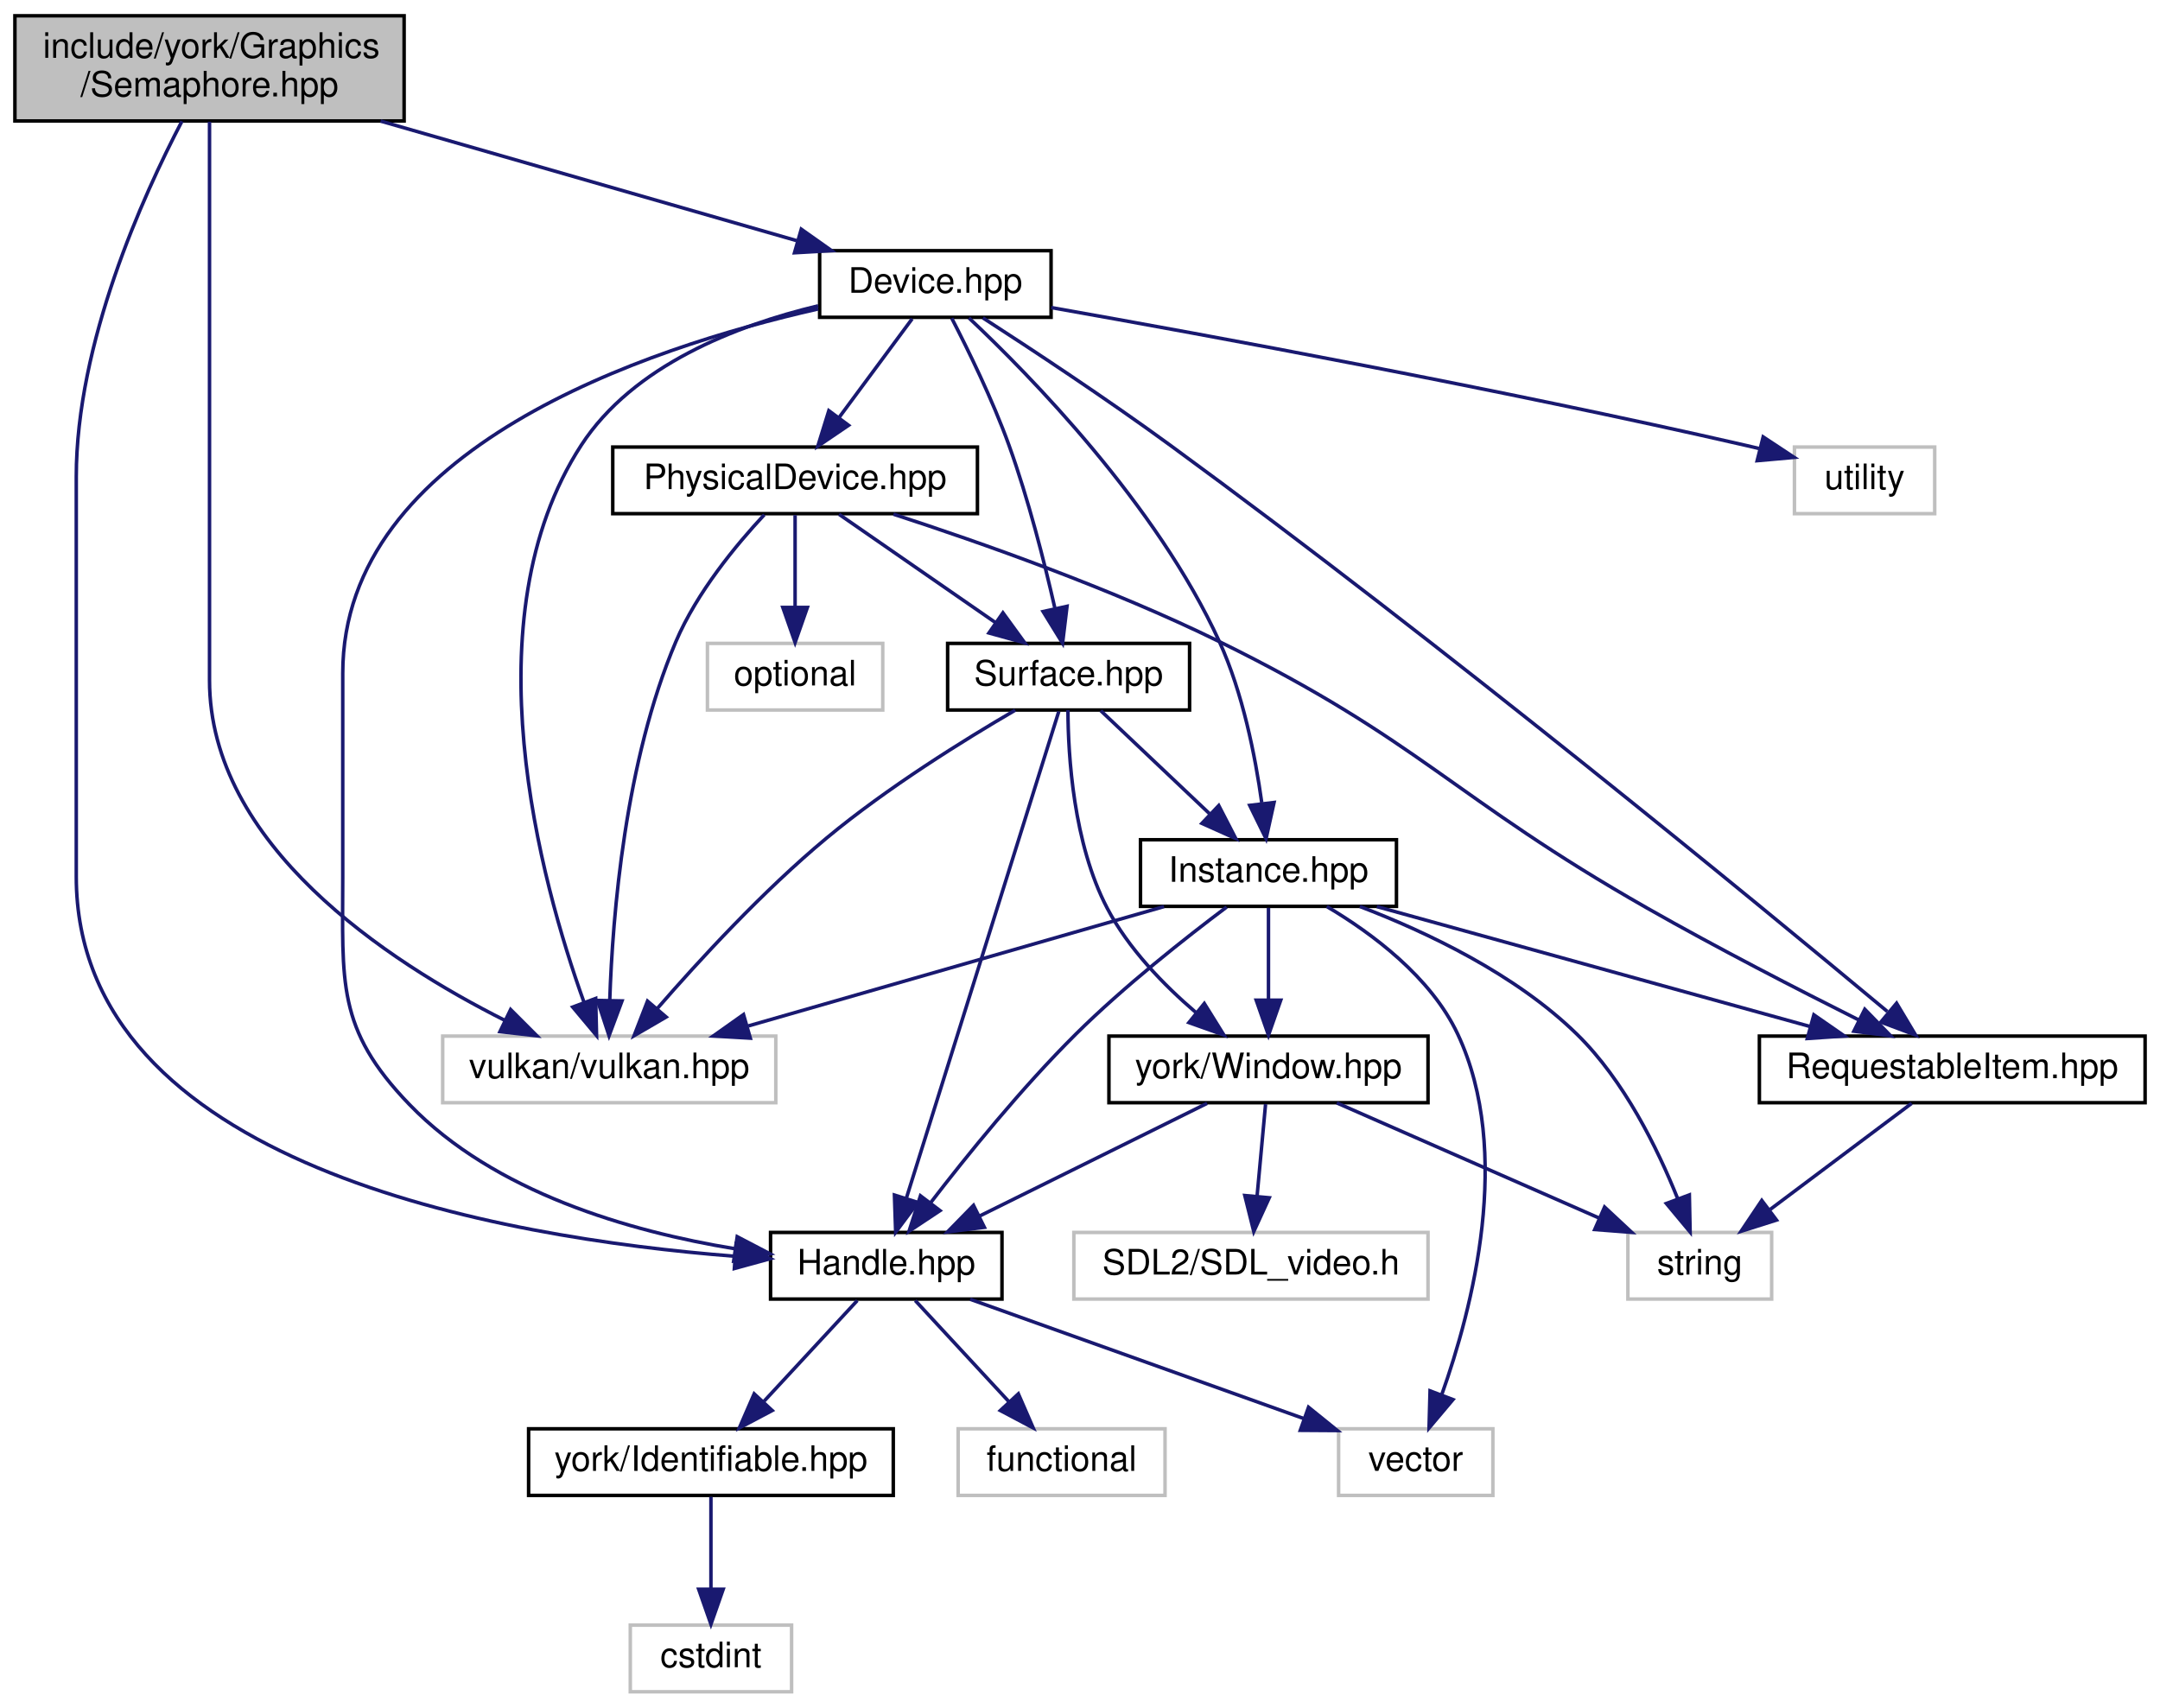
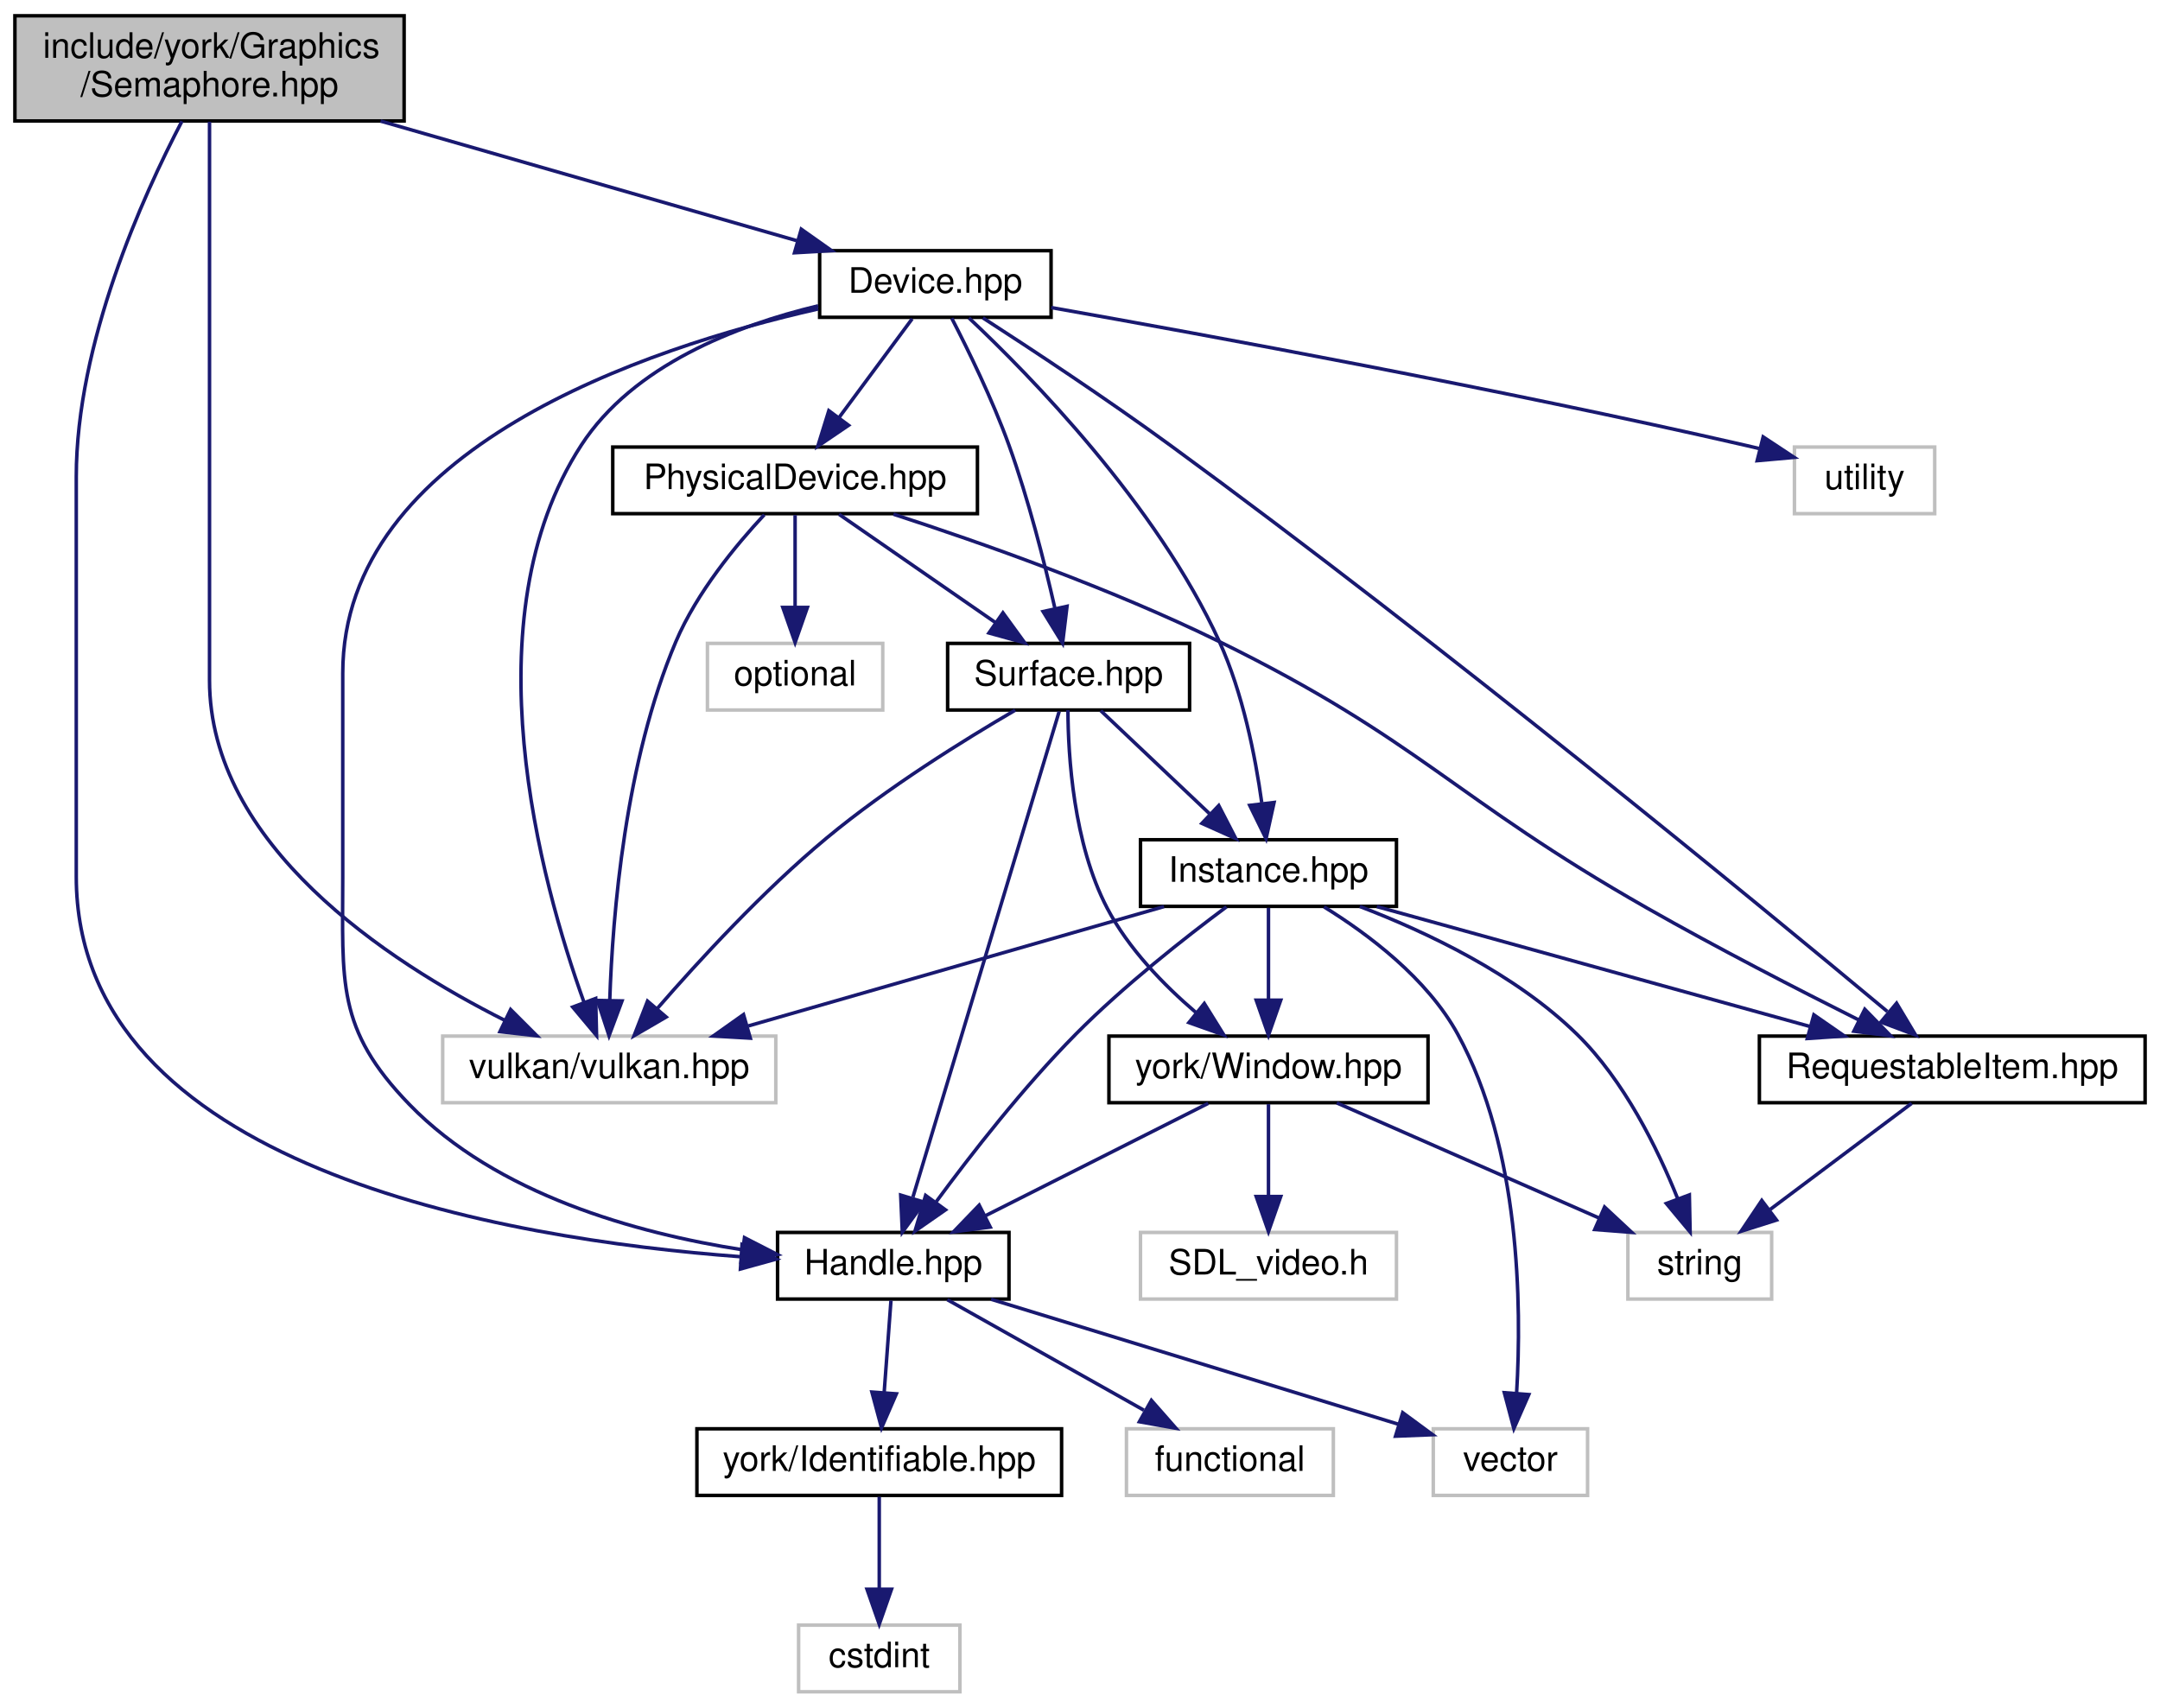
<svg xmlns="http://www.w3.org/2000/svg" xmlns:xlink="http://www.w3.org/1999/xlink" width="616pt" height="487pt" viewBox="0.00 0.00 615.50 487.00">
  <g id="graph0" class="graph" transform="scale(1 1) rotate(0) translate(4 483)">
    <g id="node1" class="node">
      <g id="a_node1">
        <a xlink:title=" ">
          <polygon fill="#bfbfbf" stroke="black" points="0,-448.5 0,-478.5 111,-478.5 111,-448.5 0,-448.5" />
          <text text-anchor="start" x="8" y="-466.5" font-family="Helvetica,sans-Serif" font-size="10.00">include/york/Graphics</text>
          <text text-anchor="middle" x="55.5" y="-455.5" font-family="Helvetica,sans-Serif" font-size="10.00">/Semaphore.hpp</text>
        </a>
      </g>
    </g>
    <g id="node2" class="node">
      <g id="a_node2">
        <a xlink:href="_handle_8hpp.html" target="_top" xlink:title="Contains the declarations for the Handle classes which form the basis of our Vulkan implementation.">
-           <polygon fill="none" stroke="black" points="215.5,-112.5 215.5,-131.5 281.5,-131.5 281.5,-112.5 215.5,-112.5" />
-           <text text-anchor="middle" x="248.5" y="-119.5" font-family="Helvetica,sans-Serif" font-size="10.00">Handle.hpp</text>
+           <polygon fill="none" stroke="black" points="217.5,-112.5 217.5,-131.5 283.5,-131.5 283.5,-112.5 217.5,-112.5" />
+           <text text-anchor="middle" x="250.5" y="-119.5" font-family="Helvetica,sans-Serif" font-size="10.00">Handle.hpp</text>
        </a>
      </g>
    </g>
    <g id="edge1" class="edge">
-       <path fill="none" stroke="midnightblue" d="M47.63,-448.41C36.5,-427.13 17.5,-385.21 17.5,-347 17.5,-347 17.5,-347 17.5,-233 17.5,-150.78 138.26,-129.95 205.16,-124.72" />
-       <polygon fill="midnightblue" stroke="midnightblue" points="205.67,-128.19 215.4,-124.01 205.18,-121.21 205.67,-128.19" />
+       <path fill="none" stroke="midnightblue" d="M47.63,-448.41C36.5,-427.13 17.5,-385.21 17.5,-347 17.5,-347 17.5,-347 17.5,-233 17.5,-150.2 139.31,-129.63 206.78,-124.59" />
+       <polygon fill="midnightblue" stroke="midnightblue" points="207.37,-128.05 217.12,-123.9 206.91,-121.07 207.37,-128.05" />
    </g>
    <g id="node7" class="node">
      <g id="a_node7">
        <a xlink:href="_device_8hpp.html" target="_top" xlink:title=" ">
          <polygon fill="none" stroke="black" points="229.5,-392.5 229.5,-411.5 295.5,-411.5 295.5,-392.5 229.5,-392.5" />
          <text text-anchor="middle" x="262.5" y="-399.5" font-family="Helvetica,sans-Serif" font-size="10.00">Device.hpp</text>
        </a>
      </g>
    </g>
    <g id="edge6" class="edge">
      <path fill="none" stroke="midnightblue" d="M104.29,-448.47C140.47,-438.08 189.17,-424.08 222.94,-414.37" />
      <polygon fill="midnightblue" stroke="midnightblue" points="224.26,-417.63 232.91,-411.51 222.33,-410.91 224.26,-417.63" />
    </g>
    <g id="node9" class="node">
      <g id="a_node9">
        <a xlink:title=" ">
          <polygon fill="none" stroke="#bfbfbf" points="122,-168.5 122,-187.5 217,-187.5 217,-168.5 122,-168.5" />
          <text text-anchor="middle" x="169.5" y="-175.5" font-family="Helvetica,sans-Serif" font-size="10.00">vulkan/vulkan.hpp</text>
        </a>
      </g>
    </g>
    <g id="edge32" class="edge">
      <path fill="none" stroke="midnightblue" d="M55.5,-448.28C55.5,-426.48 55.5,-383.49 55.5,-347 55.5,-347 55.5,-347 55.5,-289 55.5,-242.11 106.05,-208.89 139.83,-191.93" />
      <polygon fill="midnightblue" stroke="midnightblue" points="141.37,-195.07 148.86,-187.58 138.33,-188.77 141.37,-195.07" />
    </g>
    <g id="node3" class="node">
      <g id="a_node3">
        <a xlink:title=" ">
-           <polygon fill="none" stroke="#bfbfbf" points="377.5,-56.5 377.5,-75.5 421.5,-75.5 421.5,-56.5 377.5,-56.5" />
-           <text text-anchor="middle" x="399.5" y="-63.5" font-family="Helvetica,sans-Serif" font-size="10.00">vector</text>
+           <polygon fill="none" stroke="#bfbfbf" points="404.5,-56.5 404.5,-75.5 448.5,-75.5 448.5,-56.5 404.5,-56.5" />
+           <text text-anchor="middle" x="426.5" y="-63.5" font-family="Helvetica,sans-Serif" font-size="10.00">vector</text>
        </a>
      </g>
    </g>
    <g id="edge2" class="edge">
-       <path fill="none" stroke="midnightblue" d="M272.43,-112.44C298.17,-103.24 339.22,-88.56 367.67,-78.38" />
-       <polygon fill="midnightblue" stroke="midnightblue" points="368.92,-81.65 377.16,-74.99 366.57,-75.06 368.92,-81.65" />
+       <path fill="none" stroke="midnightblue" d="M278.39,-112.44C310.01,-102.74 361.47,-86.95 394.65,-76.77" />
+       <polygon fill="midnightblue" stroke="midnightblue" points="395.78,-80.09 404.32,-73.81 393.73,-73.39 395.78,-80.09" />
    </g>
    <g id="node4" class="node">
      <g id="a_node4">
        <a xlink:title=" ">
-           <polygon fill="none" stroke="#bfbfbf" points="269,-56.5 269,-75.5 328,-75.5 328,-56.5 269,-56.5" />
-           <text text-anchor="middle" x="298.5" y="-63.5" font-family="Helvetica,sans-Serif" font-size="10.00">functional</text>
+           <polygon fill="none" stroke="#bfbfbf" points="317,-56.5 317,-75.5 376,-75.5 376,-56.5 317,-56.5" />
+           <text text-anchor="middle" x="346.5" y="-63.5" font-family="Helvetica,sans-Serif" font-size="10.00">functional</text>
        </a>
      </g>
    </g>
    <g id="edge3" class="edge">
-       <path fill="none" stroke="midnightblue" d="M256.76,-112.08C263.96,-104.3 274.61,-92.8 283.35,-83.37" />
-       <polygon fill="midnightblue" stroke="midnightblue" points="286.17,-85.47 290.4,-75.75 281.03,-80.71 286.17,-85.47" />
+       <path fill="none" stroke="midnightblue" d="M265.92,-112.32C281.04,-103.82 304.32,-90.73 321.97,-80.8" />
+       <polygon fill="midnightblue" stroke="midnightblue" points="324.11,-83.61 331.11,-75.65 320.68,-77.51 324.11,-83.61" />
    </g>
    <g id="node5" class="node">
      <g id="a_node5">
        <a xlink:href="_identifiable_8hpp.html" target="_top" xlink:title=" ">
-           <polygon fill="none" stroke="black" points="146.5,-56.5 146.5,-75.5 250.5,-75.5 250.5,-56.5 146.5,-56.5" />
-           <text text-anchor="middle" x="198.5" y="-63.5" font-family="Helvetica,sans-Serif" font-size="10.00">york/Identifiable.hpp</text>
+           <polygon fill="none" stroke="black" points="194.5,-56.5 194.5,-75.5 298.5,-75.5 298.5,-56.5 194.5,-56.5" />
+           <text text-anchor="middle" x="246.5" y="-63.5" font-family="Helvetica,sans-Serif" font-size="10.00">york/Identifiable.hpp</text>
        </a>
      </g>
    </g>
    <g id="edge4" class="edge">
-       <path fill="none" stroke="midnightblue" d="M240.24,-112.08C233.04,-104.3 222.39,-92.8 213.65,-83.37" />
-       <polygon fill="midnightblue" stroke="midnightblue" points="215.97,-80.71 206.6,-75.75 210.83,-85.47 215.97,-80.71" />
+       <path fill="none" stroke="midnightblue" d="M249.84,-112.08C249.32,-105.01 248.56,-94.86 247.91,-85.99" />
+       <polygon fill="midnightblue" stroke="midnightblue" points="251.38,-85.47 247.15,-75.75 244.4,-85.98 251.38,-85.47" />
    </g>
    <g id="node6" class="node">
      <g id="a_node6">
        <a xlink:title=" ">
-           <polygon fill="none" stroke="#bfbfbf" points="175.5,-0.5 175.5,-19.5 221.5,-19.5 221.5,-0.5 175.5,-0.5" />
-           <text text-anchor="middle" x="198.5" y="-7.5" font-family="Helvetica,sans-Serif" font-size="10.00">cstdint</text>
+           <polygon fill="none" stroke="#bfbfbf" points="223.5,-0.5 223.5,-19.5 269.5,-19.5 269.5,-0.5 223.5,-0.5" />
+           <text text-anchor="middle" x="246.5" y="-7.5" font-family="Helvetica,sans-Serif" font-size="10.00">cstdint</text>
        </a>
      </g>
    </g>
    <g id="edge5" class="edge">
-       <path fill="none" stroke="midnightblue" d="M198.5,-56.08C198.5,-49.01 198.5,-38.86 198.5,-29.99" />
-       <polygon fill="midnightblue" stroke="midnightblue" points="202,-29.75 198.5,-19.75 195,-29.75 202,-29.75" />
+       <path fill="none" stroke="midnightblue" d="M246.5,-56.08C246.5,-49.01 246.5,-38.86 246.5,-29.99" />
+       <polygon fill="midnightblue" stroke="midnightblue" points="250,-29.75 246.5,-19.75 243,-29.75 250,-29.75" />
    </g>
    <g id="edge9" class="edge">
-       <path fill="none" stroke="midnightblue" d="M229.11,-394.9C179.86,-383.75 93.5,-355.06 93.5,-291 93.5,-291 93.5,-291 93.5,-233 93.5,-202.9 91.6,-189.65 112.5,-168 136.76,-142.87 175.33,-131.77 205.21,-126.87" />
-       <polygon fill="midnightblue" stroke="midnightblue" points="205.99,-130.29 215.38,-125.38 204.98,-123.37 205.99,-130.29" />
+       <path fill="none" stroke="midnightblue" d="M229.11,-394.9C179.86,-383.75 93.5,-355.06 93.5,-291 93.5,-291 93.5,-291 93.5,-233 93.5,-202.9 91.55,-189.61 112.5,-168 137.4,-142.32 177.12,-131.28 207.56,-126.54" />
+       <polygon fill="midnightblue" stroke="midnightblue" points="208.07,-130.01 217.5,-125.17 207.11,-123.07 208.07,-130.01" />
    </g>
    <g id="node8" class="node">
      <g id="a_node8">
        <a xlink:title=" ">
          <polygon fill="none" stroke="#bfbfbf" points="507.5,-336.5 507.5,-355.5 547.5,-355.5 547.5,-336.5 507.5,-336.5" />
          <text text-anchor="middle" x="527.5" y="-343.5" font-family="Helvetica,sans-Serif" font-size="10.00">utility</text>
        </a>
      </g>
    </g>
    <g id="edge7" class="edge">
      <path fill="none" stroke="midnightblue" d="M295.54,-395.28C340.51,-387.32 423.41,-372.08 493.5,-356 494.77,-355.71 496.07,-355.4 497.38,-355.09" />
      <polygon fill="midnightblue" stroke="midnightblue" points="498.58,-358.39 507.42,-352.55 496.87,-351.61 498.58,-358.39" />
    </g>
    <g id="edge8" class="edge">
      <path fill="none" stroke="midnightblue" d="M229.08,-395.78C205.8,-390.21 176.34,-378.86 161.5,-356 129.31,-306.41 149.96,-231.51 162.26,-197.26" />
      <polygon fill="midnightblue" stroke="midnightblue" points="165.63,-198.24 165.88,-187.65 159.08,-195.78 165.63,-198.24" />
    </g>
    <g id="node10" class="node">
      <g id="a_node10">
        <a xlink:href="_instance_8hpp.html" target="_top" xlink:title=" ">
          <polygon fill="none" stroke="black" points="321,-224.5 321,-243.5 394,-243.5 394,-224.5 321,-224.5" />
          <text text-anchor="middle" x="357.5" y="-231.5" font-family="Helvetica,sans-Serif" font-size="10.00">Instance.hpp</text>
        </a>
      </g>
    </g>
    <g id="edge10" class="edge">
      <path fill="none" stroke="midnightblue" d="M272.07,-392.33C289.37,-376.06 325.69,-339.06 343.5,-300 350.17,-285.38 353.72,-267.44 355.58,-254.11" />
      <polygon fill="midnightblue" stroke="midnightblue" points="359.1,-254.13 356.81,-243.79 352.15,-253.3 359.1,-254.13" />
    </g>
    <g id="node12" class="node">
      <g id="a_node12">
        <a xlink:href="_requestable_item_8hpp.html" target="_top" xlink:title=" ">
          <polygon fill="none" stroke="black" points="497.5,-168.5 497.5,-187.5 607.5,-187.5 607.5,-168.5 497.5,-168.5" />
          <text text-anchor="middle" x="552.5" y="-175.5" font-family="Helvetica,sans-Serif" font-size="10.00">RequestableItem.hpp</text>
        </a>
      </g>
    </g>
    <g id="edge30" class="edge">
      <path fill="none" stroke="midnightblue" d="M276.06,-392.34C289.75,-383.5 311.4,-369.23 329.5,-356 407.45,-299.02 496.28,-225.94 534,-194.51" />
      <polygon fill="midnightblue" stroke="midnightblue" points="536.62,-196.88 542.06,-187.78 532.14,-191.5 536.62,-196.88" />
    </g>
    <g id="node15" class="node">
      <g id="a_node15">
        <a xlink:href="_physical_device_8hpp.html" target="_top" xlink:title=" ">
          <polygon fill="none" stroke="black" points="170.5,-336.5 170.5,-355.5 274.5,-355.5 274.5,-336.5 170.5,-336.5" />
          <text text-anchor="middle" x="222.5" y="-343.5" font-family="Helvetica,sans-Serif" font-size="10.00">PhysicalDevice.hpp</text>
        </a>
      </g>
    </g>
    <g id="edge21" class="edge">
      <path fill="none" stroke="midnightblue" d="M255.89,-392.08C250.24,-384.46 241.96,-373.26 235.05,-363.94" />
      <polygon fill="midnightblue" stroke="midnightblue" points="237.75,-361.7 228.98,-355.75 232.12,-365.87 237.75,-361.7" />
    </g>
    <g id="node17" class="node">
      <g id="a_node17">
        <a xlink:href="_surface_8hpp.html" target="_top" xlink:title=" ">
          <polygon fill="none" stroke="black" points="266,-280.5 266,-299.5 335,-299.5 335,-280.5 266,-280.5" />
          <text text-anchor="middle" x="300.5" y="-287.5" font-family="Helvetica,sans-Serif" font-size="10.00">Surface.hpp</text>
        </a>
      </g>
    </g>
    <g id="edge31" class="edge">
      <path fill="none" stroke="midnightblue" d="M267.17,-392.24C271.79,-383.31 278.82,-368.98 283.5,-356 289.01,-340.72 293.56,-322.84 296.55,-309.7" />
      <polygon fill="midnightblue" stroke="midnightblue" points="300.05,-310.08 298.78,-299.56 293.22,-308.58 300.05,-310.08" />
    </g>
    <g id="edge14" class="edge">
-       <path fill="none" stroke="midnightblue" d="M345.57,-224.3C334.04,-215.65 316.34,-201.73 302.5,-188 287.13,-172.74 271.52,-153.46 261.07,-139.87" />
-       <polygon fill="midnightblue" stroke="midnightblue" points="263.83,-137.72 255,-131.87 258.25,-141.95 263.83,-137.72" />
+       <path fill="none" stroke="midnightblue" d="M345.52,-224.36C333.95,-215.75 316.21,-201.86 302.5,-188 287.64,-172.97 272.79,-153.9 262.78,-140.31" />
+       <polygon fill="midnightblue" stroke="midnightblue" points="265.39,-137.94 256.69,-131.89 259.72,-142.05 265.39,-137.94" />
    </g>
    <g id="edge12" class="edge">
-       <path fill="none" stroke="midnightblue" d="M374.13,-224.46C386.99,-216.84 403.84,-204.36 411.5,-188 427.26,-154.36 415.68,-109.8 406.91,-85.22" />
-       <polygon fill="midnightblue" stroke="midnightblue" points="410.12,-83.83 403.29,-75.73 403.58,-86.32 410.12,-83.83" />
+       <path fill="none" stroke="midnightblue" d="M373.35,-224.35C385.92,-216.59 402.79,-203.96 411.5,-188 429.27,-155.44 429.74,-110.76 428.27,-85.8" />
+       <polygon fill="midnightblue" stroke="midnightblue" points="431.74,-85.26 427.48,-75.56 424.76,-85.8 431.74,-85.26" />
    </g>
    <g id="edge13" class="edge">
      <path fill="none" stroke="midnightblue" d="M327.71,-224.44C295.67,-215.24 244.57,-200.56 209.15,-190.39" />
      <polygon fill="midnightblue" stroke="midnightblue" points="209.73,-186.91 199.15,-187.52 207.79,-193.64 209.73,-186.91" />
    </g>
    <g id="node11" class="node">
      <g id="a_node11">
        <a xlink:title=" ">
          <polygon fill="none" stroke="#bfbfbf" points="460,-112.5 460,-131.5 501,-131.5 501,-112.5 460,-112.5" />
          <text text-anchor="middle" x="480.5" y="-119.5" font-family="Helvetica,sans-Serif" font-size="10.00">string</text>
        </a>
      </g>
    </g>
    <g id="edge11" class="edge">
      <path fill="none" stroke="midnightblue" d="M383.55,-224.47C402.56,-217.2 427.97,-205.17 445.5,-188 458.93,-174.85 468.46,-155.44 474.15,-141.26" />
      <polygon fill="midnightblue" stroke="midnightblue" points="477.53,-142.21 477.75,-131.62 470.97,-139.76 477.53,-142.21" />
    </g>
    <g id="edge15" class="edge">
      <path fill="none" stroke="midnightblue" d="M388.4,-224.44C421.77,-215.2 475.09,-200.44 511.85,-190.26" />
      <polygon fill="midnightblue" stroke="midnightblue" points="513.04,-193.56 521.75,-187.52 511.17,-186.81 513.04,-193.56" />
    </g>
    <g id="node13" class="node">
      <g id="a_node13">
        <a xlink:href="_window_8hpp.html" target="_top" xlink:title=" ">
          <polygon fill="none" stroke="black" points="312,-168.5 312,-187.5 403,-187.5 403,-168.5 312,-168.5" />
          <text text-anchor="middle" x="357.5" y="-175.5" font-family="Helvetica,sans-Serif" font-size="10.00">york/Window.hpp</text>
        </a>
      </g>
    </g>
    <g id="edge17" class="edge">
      <path fill="none" stroke="midnightblue" d="M357.5,-224.08C357.5,-217.01 357.5,-206.86 357.5,-197.99" />
      <polygon fill="midnightblue" stroke="midnightblue" points="361,-197.75 357.5,-187.75 354,-197.75 361,-197.75" />
    </g>
    <g id="edge16" class="edge">
      <path fill="none" stroke="midnightblue" d="M540.93,-168.32C530.08,-160.18 513.62,-147.84 500.62,-138.09" />
      <polygon fill="midnightblue" stroke="midnightblue" points="502.38,-135.03 492.28,-131.83 498.18,-140.63 502.38,-135.03" />
    </g>
    <g id="edge20" class="edge">
-       <path fill="none" stroke="midnightblue" d="M339.99,-168.32C322.43,-159.62 295.17,-146.12 274.97,-136.11" />
-       <polygon fill="midnightblue" stroke="midnightblue" points="276.48,-132.96 265.97,-131.65 273.38,-139.23 276.48,-132.96" />
+       <path fill="none" stroke="midnightblue" d="M340.31,-168.32C323.15,-159.66 296.55,-146.24 276.75,-136.25" />
+       <polygon fill="midnightblue" stroke="midnightblue" points="278.15,-133.04 267.65,-131.65 275,-139.28 278.15,-133.04" />
    </g>
    <g id="edge18" class="edge">
      <path fill="none" stroke="midnightblue" d="M376.99,-168.44C397.14,-159.6 428.82,-145.69 451.83,-135.59" />
      <polygon fill="midnightblue" stroke="midnightblue" points="453.35,-138.74 461.1,-131.52 450.54,-132.33 453.35,-138.74" />
    </g>
    <g id="node14" class="node">
      <g id="a_node14">
        <a xlink:title=" ">
-           <polygon fill="none" stroke="#bfbfbf" points="302,-112.5 302,-131.5 403,-131.5 403,-112.5 302,-112.5" />
-           <text text-anchor="middle" x="352.5" y="-119.5" font-family="Helvetica,sans-Serif" font-size="10.00">SDL2/SDL_video.h</text>
+           <polygon fill="none" stroke="#bfbfbf" points="321,-112.5 321,-131.5 394,-131.5 394,-112.5 321,-112.5" />
+           <text text-anchor="middle" x="357.5" y="-119.5" font-family="Helvetica,sans-Serif" font-size="10.00">SDL_video.h</text>
        </a>
      </g>
    </g>
    <g id="edge19" class="edge">
-       <path fill="none" stroke="midnightblue" d="M356.67,-168.08C356.02,-161.01 355.08,-150.86 354.26,-141.99" />
-       <polygon fill="midnightblue" stroke="midnightblue" points="357.72,-141.39 353.31,-131.75 350.75,-142.03 357.72,-141.39" />
+       <path fill="none" stroke="midnightblue" d="M357.5,-168.08C357.5,-161.01 357.5,-150.86 357.5,-141.99" />
+       <polygon fill="midnightblue" stroke="midnightblue" points="361,-141.75 357.5,-131.75 354,-141.75 361,-141.75" />
    </g>
    <g id="edge23" class="edge">
      <path fill="none" stroke="midnightblue" d="M213.72,-336.2C205.79,-327.7 194.47,-314.06 188.5,-300 174.01,-265.87 170.45,-222.09 169.64,-197.65" />
      <polygon fill="midnightblue" stroke="midnightblue" points="173.14,-197.53 169.44,-187.6 166.14,-197.67 173.14,-197.53" />
    </g>
    <g id="edge29" class="edge">
      <path fill="none" stroke="midnightblue" d="M250.55,-336.35C275.51,-328.24 312.72,-315.12 343.5,-300 400.84,-271.83 409.97,-255.59 465.5,-224 485.45,-212.65 508.56,-200.76 525.94,-192.05" />
      <polygon fill="midnightblue" stroke="midnightblue" points="527.56,-195.15 534.95,-187.56 524.44,-188.89 527.56,-195.15" />
    </g>
    <g id="node16" class="node">
      <g id="a_node16">
        <a xlink:title=" ">
          <polygon fill="none" stroke="#bfbfbf" points="197.5,-280.5 197.5,-299.5 247.5,-299.5 247.5,-280.5 197.5,-280.5" />
          <text text-anchor="middle" x="222.5" y="-287.5" font-family="Helvetica,sans-Serif" font-size="10.00">optional</text>
        </a>
      </g>
    </g>
    <g id="edge22" class="edge">
      <path fill="none" stroke="midnightblue" d="M222.5,-336.08C222.5,-329.01 222.5,-318.86 222.5,-309.99" />
      <polygon fill="midnightblue" stroke="midnightblue" points="226,-309.75 222.5,-299.75 219,-309.75 226,-309.75" />
    </g>
    <g id="edge24" class="edge">
      <path fill="none" stroke="midnightblue" d="M235.03,-336.32C247.09,-327.98 265.53,-315.21 279.77,-305.35" />
      <polygon fill="midnightblue" stroke="midnightblue" points="281.77,-308.22 288,-299.65 277.78,-302.47 281.77,-308.22" />
    </g>
    <g id="edge27" class="edge">
-       <path fill="none" stroke="midnightblue" d="M297.7,-280.08C289.48,-253.83 265.27,-176.55 254.18,-141.12" />
-       <polygon fill="midnightblue" stroke="midnightblue" points="257.51,-140.06 251.18,-131.57 250.83,-142.16 257.51,-140.06" />
+       <path fill="none" stroke="midnightblue" d="M297.81,-280.08C289.94,-253.95 266.83,-177.21 256.1,-141.58" />
+       <polygon fill="midnightblue" stroke="midnightblue" points="259.32,-140.13 253.08,-131.57 252.61,-142.15 259.32,-140.13" />
    </g>
    <g id="edge25" class="edge">
      <path fill="none" stroke="midnightblue" d="M285.27,-280.45C270.81,-272.03 248.77,-258.35 231.5,-244 213.42,-228.98 195.14,-209.11 183.16,-195.32" />
      <polygon fill="midnightblue" stroke="midnightblue" points="185.73,-192.94 176.58,-187.61 180.41,-197.48 185.73,-192.94" />
    </g>
    <g id="edge28" class="edge">
      <path fill="none" stroke="midnightblue" d="M309.66,-280.32C318,-272.42 330.53,-260.55 340.68,-250.94" />
      <polygon fill="midnightblue" stroke="midnightblue" points="343.32,-253.25 348.18,-243.83 338.51,-248.17 343.32,-253.25" />
    </g>
    <g id="edge26" class="edge">
      <path fill="none" stroke="midnightblue" d="M300.31,-280.47C300.36,-267.52 301.84,-242.46 311.5,-224 317.53,-212.48 327.58,-202.13 336.75,-194.28" />
      <polygon fill="midnightblue" stroke="midnightblue" points="339.2,-196.8 344.79,-187.8 334.81,-191.35 339.2,-196.8" />
    </g>
  </g>
</svg>
